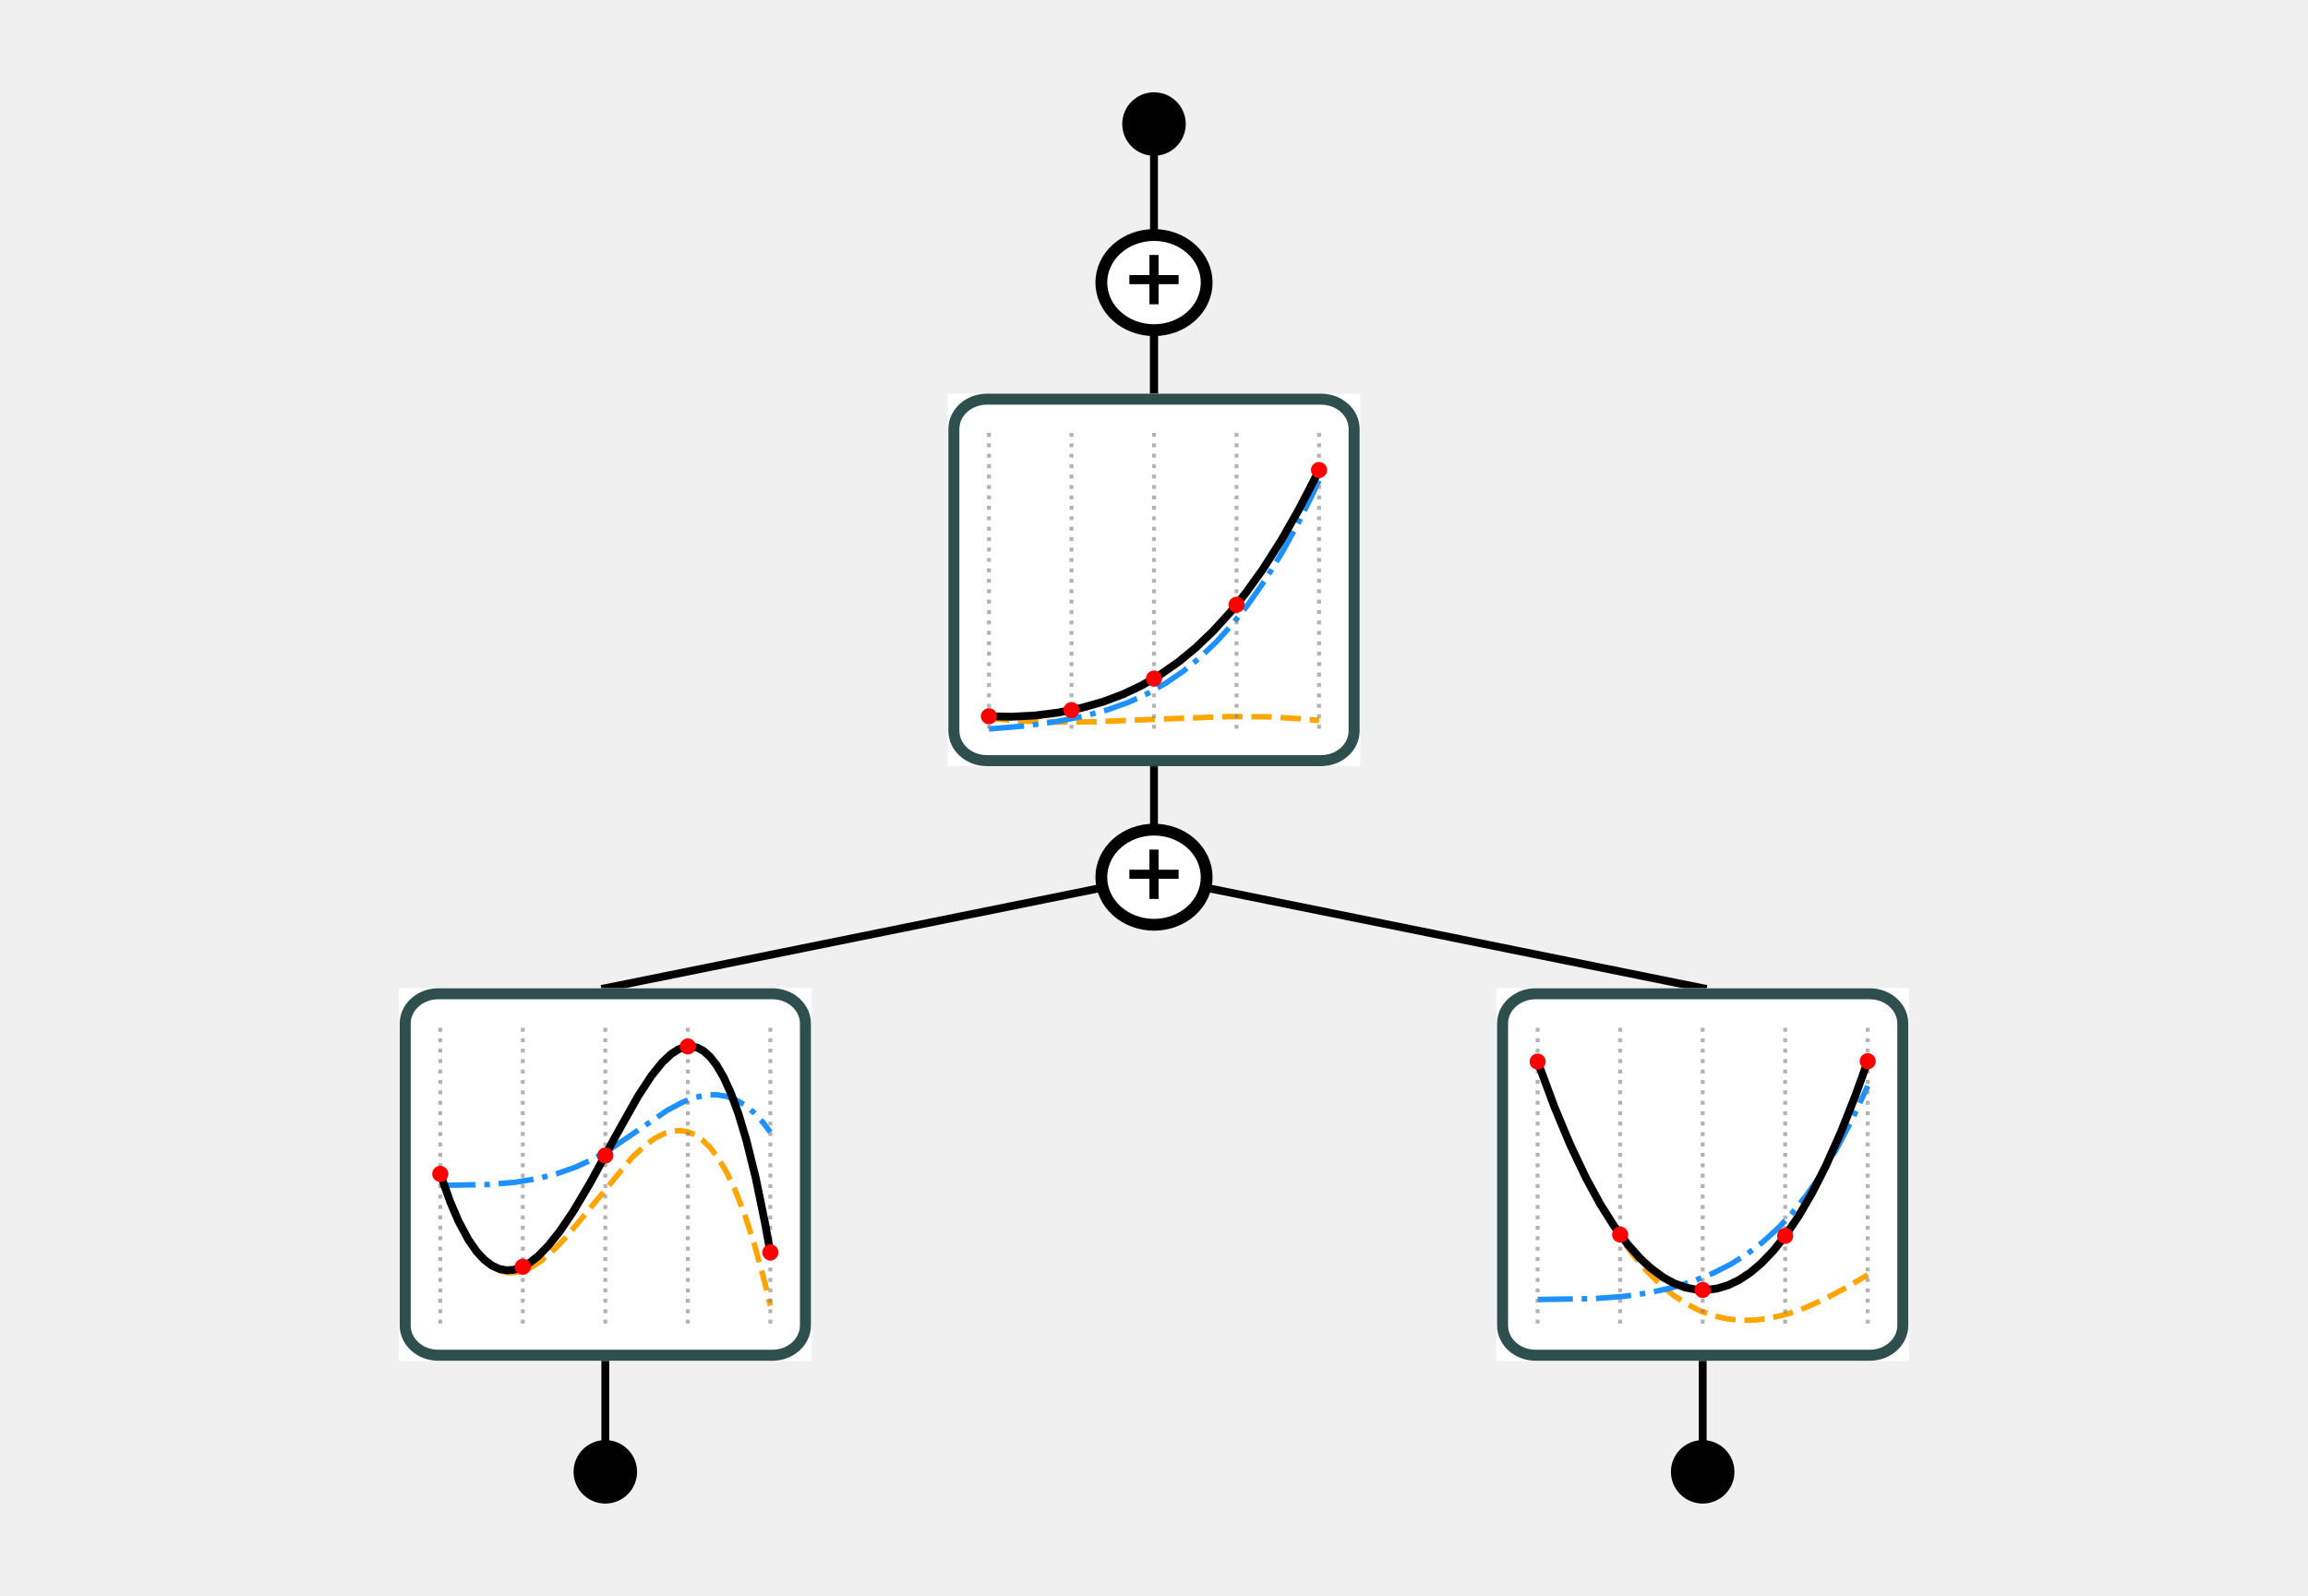
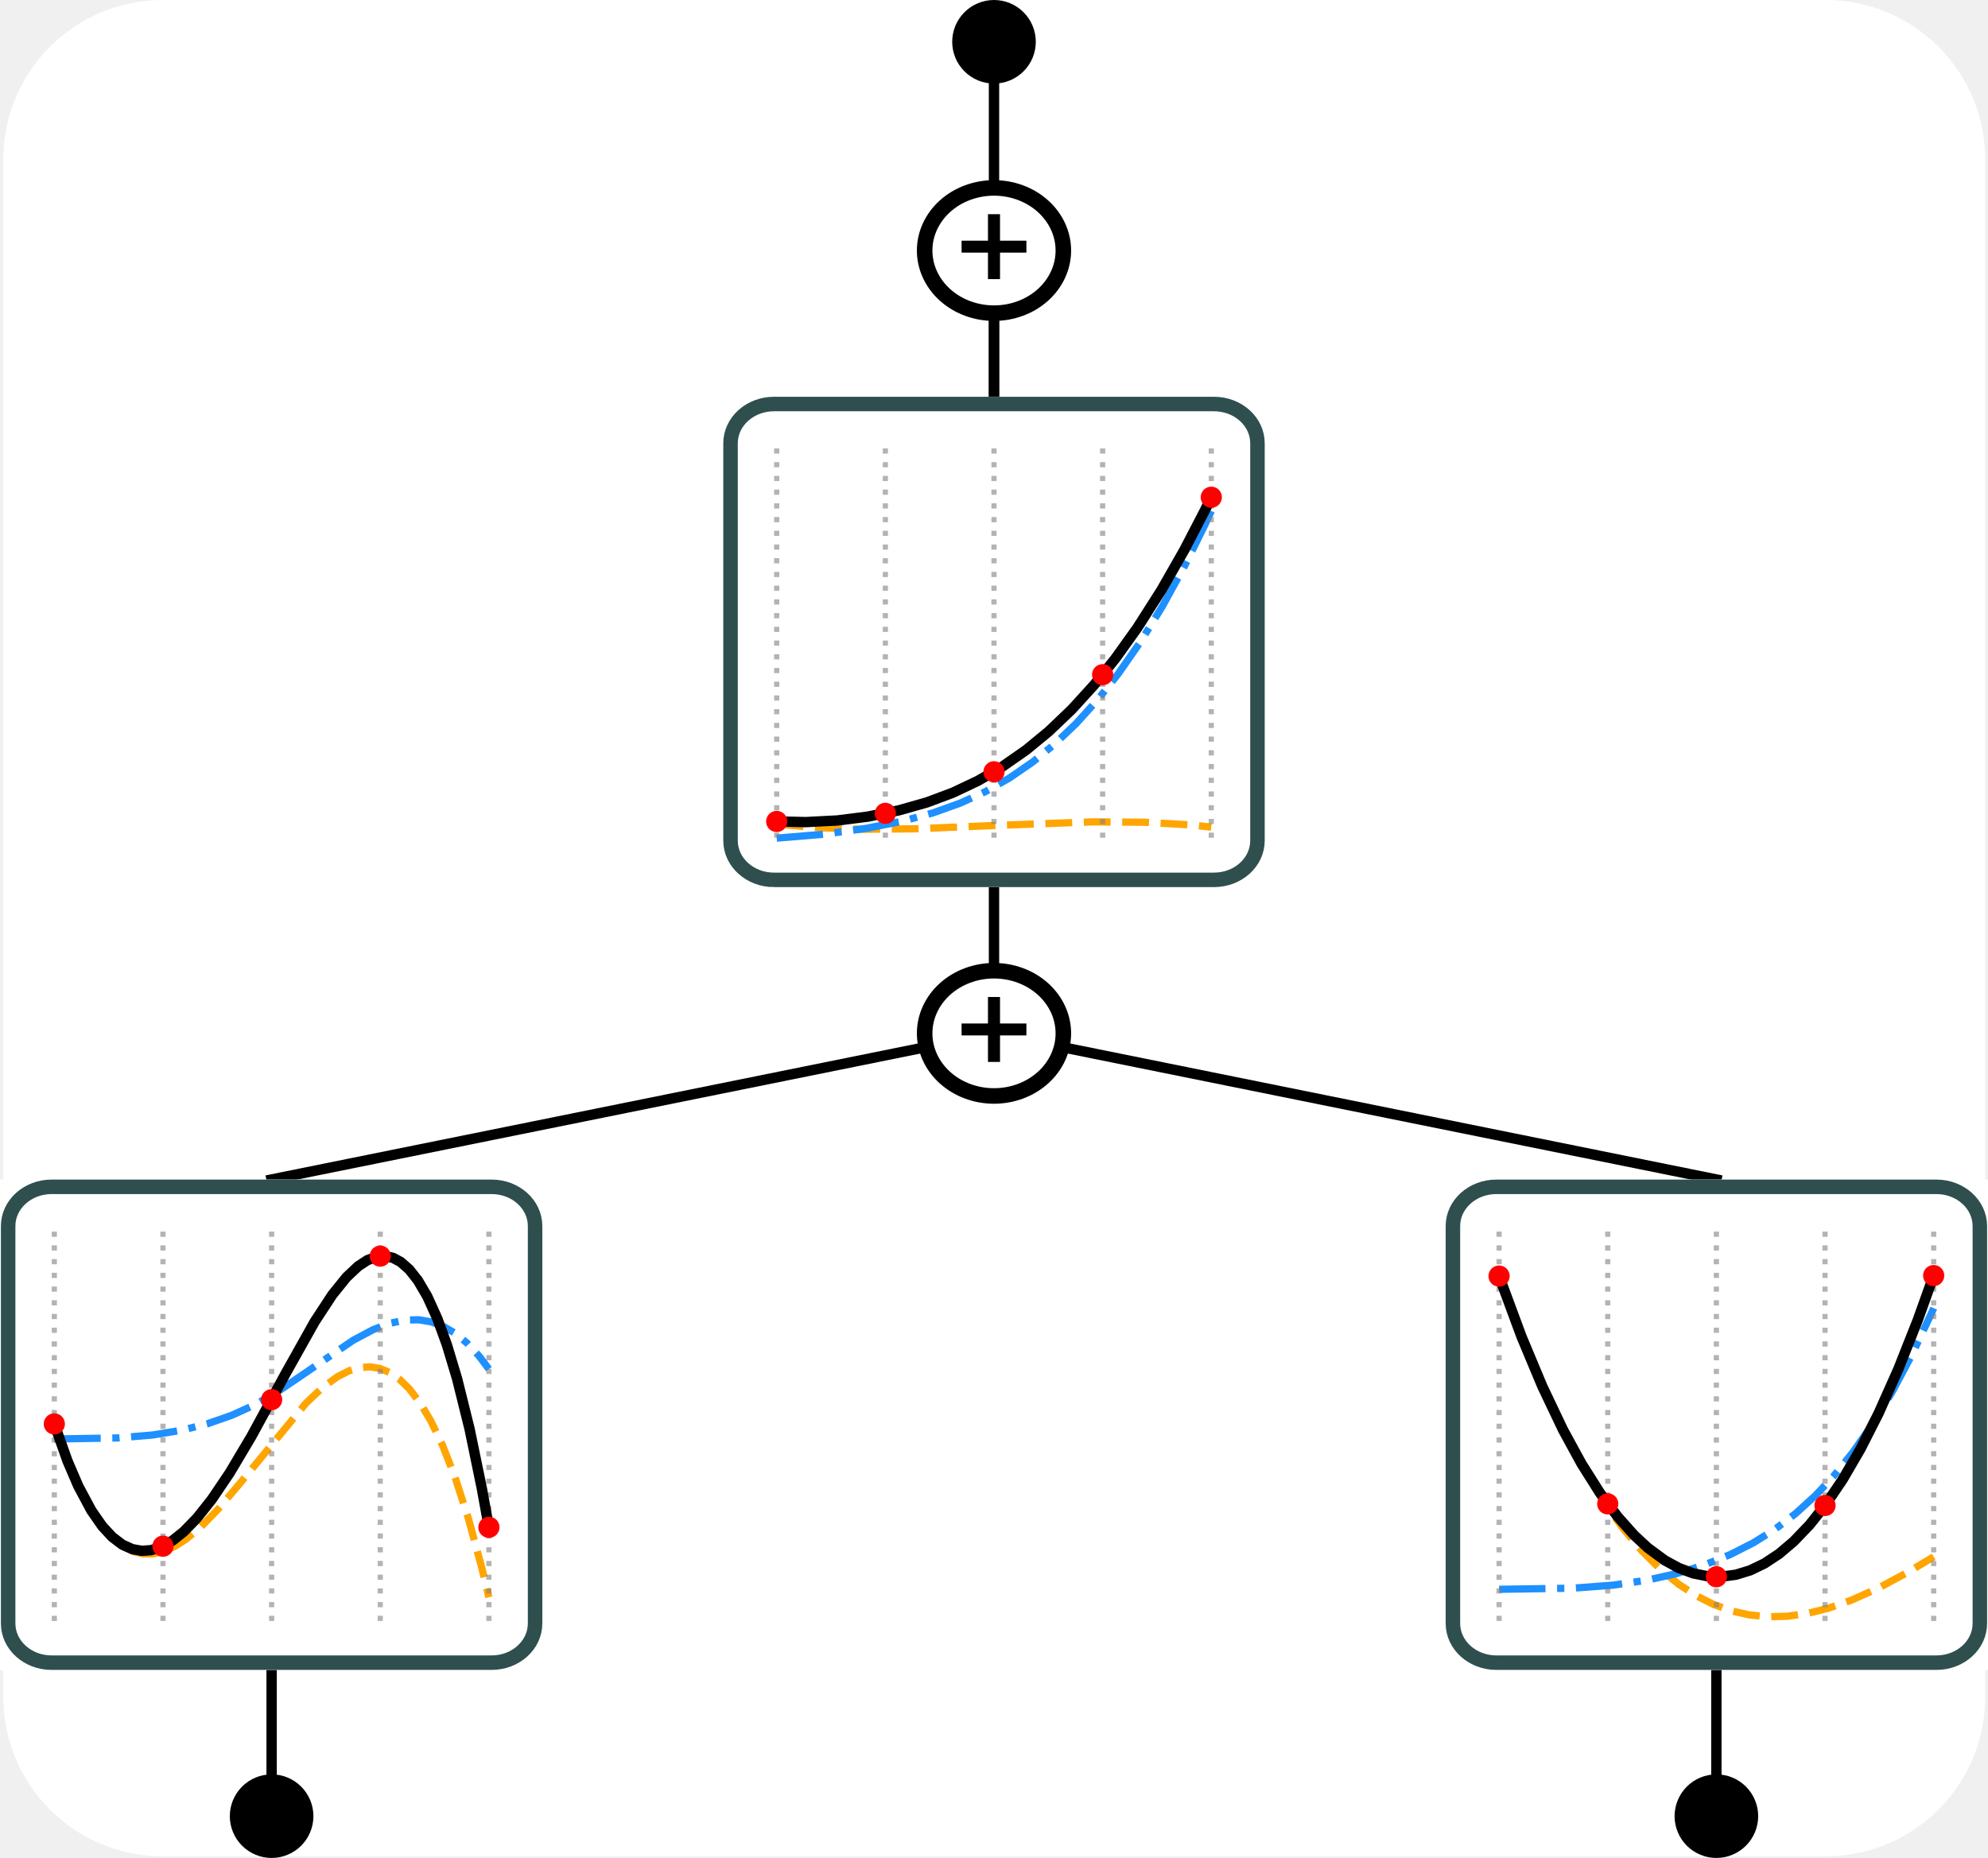
- <svg xmlns="http://www.w3.org/2000/svg" xmlns:xlink="http://www.w3.org/1999/xlink" width="293.4pt" height="202.896pt" viewBox="0 0 293.4 202.896" version="1.1" id="svg63">
+ <svg xmlns="http://www.w3.org/2000/svg" xmlns:xlink="http://www.w3.org/1999/xlink" width="191.952pt" height="179.431pt" viewBox="0 0 191.952 179.431" version="1.1" id="svg63">
  <defs id="defs1">
    <style type="text/css" id="style1">*{stroke-linejoin: round; stroke-linecap: butt}</style>
  </defs>
-   <g id="figure_1">
+   <rect style="fill:#ffffff;stroke-width:2.112;stroke-linecap:square;stroke-linejoin:round;paint-order:stroke fill markers" id="rect1" width="191.372" height="179.276" x="0.31" y="7.3990243e-08" ry="15.412" />
+   <g id="figure_1" transform="translate(-50.724,-11.73246)">
    <g id="axes_1">
      <g id="PathCollection_1">
        <defs id="defs2">
          <path id="m7077b0121b" d="M 0,3.536 C 0.938,3.536 1.837,3.163 2.5,2.5 3.163,1.837 3.536,0.938 3.536,0 3.536,-0.938 3.163,-1.837 2.5,-2.5 1.837,-3.163 0.938,-3.536 0,-3.536 c -0.938,0 -1.837,0.373 -2.5,1.036 -0.663,0.663 -1.036,1.562 -1.036,2.5 0,0.938 0.373,1.837 1.036,2.5 0.663,0.663 1.562,1.036 2.5,1.036 z" style="stroke:#000000" />
        </defs>
        <g clip-path="url(#p0b9aec71e6)" id="g2">
          <use xlink:href="#m7077b0121b" x="76.95" y="187.128" style="stroke:#000000" id="use2" />
        </g>
      </g>
      <g id="PathCollection_2">
        <g clip-path="url(#p0b9aec71e6)" id="g3">
          <use xlink:href="#m7077b0121b" x="216.45" y="187.128" style="stroke:#000000" id="use3" />
        </g>
      </g>
      <g id="PathCollection_3">
        <g clip-path="url(#p0b9aec71e6)" id="g4">
          <use xlink:href="#m7077b0121b" x="146.7" y="15.768" style="stroke:#000000" id="use4" />
        </g>
      </g>
      <g id="line2d_1">
        <path d="M 76.95,187.128 V 173.016" clip-path="url(#p0b9aec71e6)" style="fill:none;stroke:#000000;stroke-linecap:square" id="path4" />
      </g>
      <g id="line2d_2">
        <path d="M 76.95,125.64 146.7,111.528" clip-path="url(#p0b9aec71e6)" style="fill:none;stroke:#000000;stroke-linecap:square" id="path5" />
      </g>
      <g id="line2d_3">
        <path d="M 216.45,187.128 V 173.016" clip-path="url(#p0b9aec71e6)" style="fill:none;stroke:#000000;stroke-linecap:square" id="path6" />
      </g>
      <g id="line2d_4">
        <path d="M 216.45,125.64 146.7,111.528" clip-path="url(#p0b9aec71e6)" style="fill:none;stroke:#000000;stroke-linecap:square" id="path7" />
      </g>
      <g id="line2d_5">
        <path d="M 146.7,111.528 V 97.416" clip-path="url(#p0b9aec71e6)" style="fill:none;stroke:#000000;stroke-linecap:square" id="path8" />
      </g>
      <g id="line2d_6">
        <path d="M 146.7,50.04 V 35.928" clip-path="url(#p0b9aec71e6)" style="fill:none;stroke:#000000;stroke-linecap:square" id="path9" />
      </g>
      <g id="line2d_7">
        <path d="M 146.7,63.648 V 15.768" clip-path="url(#p0b9aec71e6)" style="fill:none;stroke:#000000;stroke-linecap:square" id="path10" />
      </g>
    </g>
    <g id="axes_2">
      <g id="patch_2">
        <path d="m 50.724,173.016 h 52.452 V 125.64 H 50.724 Z" style="fill:#ffffff" id="path11" />
      </g>
      <g id="matplotlib.axis_1" />
      <g id="matplotlib.axis_2" />
      <g id="patch_3">
        <path d="m 55.707,172.305 h 42.486 c 2.317,0 4.196,-1.697 4.196,-3.79 v -38.375 c 0,-2.093 -1.879,-3.79 -4.196,-3.79 H 55.707 c -2.317,0 -4.196,1.697 -4.196,3.79 v 38.375 c 0,2.093 1.879,3.79 4.196,3.79 z" clip-path="url(#pd7acabe713)" style="fill:none;stroke:#2f4f4f;stroke-width:1.4;stroke-linejoin:miter" id="path12" />
      </g>
    </g>
    <g id="axes_3">
      <g id="patch_4">
        <path d="m 53.871,170.173 h 46.158 V 128.483 H 53.871 Z" style="fill:#ffffff" id="path13" />
      </g>
      <g id="matplotlib.axis_3" />
      <g id="matplotlib.axis_4" />
      <g id="line2d_8">
        <path d="m 55.969,149.249 1.27,3.575 1.052,2.452 1.254,2.358 1.103,1.601 1.036,1.128 0.976,0.753 0.965,0.47 0.954,0.216 0.967,-0.013 0.935,-0.215 1.095,-0.48 1.101,-0.703 1.42,-1.183 1.661,-1.699 2.091,-2.47 6.437,-7.815 1.534,-1.446 1.47,-1.079 1.137,-0.582 1.027,-0.307 1.021,-0.073 0.927,0.154 0.923,0.38 0.937,0.635 0.983,0.956 1.053,1.379 1.035,1.737 1.113,2.319 1.214,3.097 1.287,3.975 1.303,4.798 0.678,2.821 v 0" clip-path="url(#pe206860f3c)" style="fill:none;stroke:#ffa500;stroke-width:0.7;stroke-dasharray:2.59, 1.12;stroke-dashoffset:0" id="path14" />
      </g>
      <g id="line2d_9">
        <path d="m 55.969,150.706 6.097,-0.103 3.399,-0.287 2.824,-0.462 2.488,-0.628 2.357,-0.825 2.16,-0.984 2.149,-1.223 2.633,-1.785 4.749,-3.24 1.912,-1.019 1.629,-0.62 1.538,-0.315 1.233,-0.026 1.199,0.197 1.113,0.401 1.214,0.702 1.169,0.962 1.175,1.273 0.923,1.23 v 0" clip-path="url(#pe206860f3c)" style="fill:none;stroke:#1e90ff;stroke-width:0.7;stroke-dasharray:4.48, 1.12, 0.7, 1.12;stroke-dashoffset:0" id="path15" />
      </g>
      <g id="LineCollection_1">
        <path d="M 55.969,168.278 V 130.378" clip-path="url(#pe206860f3c)" style="fill:none;stroke:#808080;stroke-width:0.5;stroke-dasharray:0.5, 0.825;stroke-dashoffset:0;stroke-opacity:0.6" id="path16" />
        <path d="M 66.46,168.278 V 130.378" clip-path="url(#pe206860f3c)" style="fill:none;stroke:#808080;stroke-width:0.5;stroke-dasharray:0.5, 0.825;stroke-dashoffset:0;stroke-opacity:0.6" id="path17" />
        <path d="M 76.95,168.278 V 130.378" clip-path="url(#pe206860f3c)" style="fill:none;stroke:#808080;stroke-width:0.5;stroke-dasharray:0.5, 0.825;stroke-dashoffset:0;stroke-opacity:0.6" id="path18" />
        <path d="M 87.44,168.278 V 130.378" clip-path="url(#pe206860f3c)" style="fill:none;stroke:#808080;stroke-width:0.5;stroke-dasharray:0.5, 0.825;stroke-dashoffset:0;stroke-opacity:0.6" id="path19" />
        <path d="M 97.931,168.278 V 130.378" clip-path="url(#pe206860f3c)" style="fill:none;stroke:#808080;stroke-width:0.5;stroke-dasharray:0.5, 0.825;stroke-dashoffset:0;stroke-opacity:0.6" id="path20" />
      </g>
      <g id="line2d_10">
        <path d="m 55.969,149.249 1.27,3.574 1.052,2.447 1.254,2.343 1.057,1.518 0.958,1.035 0.974,0.739 0.951,0.434 0.929,0.167 0.899,-0.066 1.001,-0.319 1.059,-0.597 1.084,-0.864 1.295,-1.332 1.418,-1.786 1.737,-2.572 2.094,-3.523 3.244,-5.962 2.866,-5.112 1.706,-2.603 1.368,-1.695 1.13,-1.062 0.892,-0.584 0.959,-0.345 0.734,-0.046 0.769,0.172 0.737,0.393 0.838,0.736 0.834,1.059 0.905,1.543 0.972,2.146 0.918,2.52 0.991,3.294 1.201,4.84 1.193,5.791 0.67,3.701 v 0" clip-path="url(#pe206860f3c)" style="fill:none;stroke:#000000;stroke-linecap:square" id="path21" />
      </g>
      <g id="PathCollection_4">
        <defs id="defs21">
          <path id="m46a97649dc" d="m 0,0.524 c 0.139,0 0.272,-0.055 0.371,-0.154 C 0.469,0.272 0.524,0.139 0.524,0 0.524,-0.139 0.469,-0.272 0.371,-0.371 0.272,-0.469 0.139,-0.524 0,-0.524 c -0.139,0 -0.272,0.055 -0.371,0.154 -0.098,0.098 -0.154,0.232 -0.154,0.371 0,0.139 0.055,0.272 0.154,0.371 C -0.272,0.469 -0.139,0.524 0,0.524 Z" style="stroke:#ff0000" />
        </defs>
        <g clip-path="url(#pe206860f3c)" id="g25">
          <use xlink:href="#m46a97649dc" x="55.969" y="149.249" style="fill:#ff0000;stroke:#ff0000" id="use21" />
          <use xlink:href="#m46a97649dc" x="66.46" y="161.055" style="fill:#ff0000;stroke:#ff0000" id="use22" />
          <use xlink:href="#m46a97649dc" x="76.95" y="146.905" style="fill:#ff0000;stroke:#ff0000" id="use23" />
          <use xlink:href="#m46a97649dc" x="87.44" y="133.042" style="fill:#ff0000;stroke:#ff0000" id="use24" />
          <use xlink:href="#m46a97649dc" x="97.931" y="159.232" style="fill:#ff0000;stroke:#ff0000" id="use25" />
        </g>
      </g>
    </g>
    <g id="axes_4">
      <g id="patch_5">
        <path d="m 190.224,173.016 h 52.452 V 125.64 h -52.452 z" style="fill:#ffffff" id="path25" />
      </g>
      <g id="matplotlib.axis_5" />
      <g id="matplotlib.axis_6" />
      <g id="patch_6">
        <path d="m 195.207,172.305 h 42.486 c 2.317,0 4.196,-1.697 4.196,-3.79 v -38.375 c 0,-2.093 -1.879,-3.79 -4.196,-3.79 h -42.486 c -2.317,0 -4.196,1.697 -4.196,3.79 v 38.375 c 0,2.093 1.879,3.79 4.196,3.79 z" clip-path="url(#pfb9c867e88)" style="fill:none;stroke:#2f4f4f;stroke-width:1.4;stroke-linejoin:miter" id="path26" />
      </g>
    </g>
    <g id="axes_5">
      <g id="patch_7">
        <path d="m 193.371,170.173 h 46.158 v -41.691 h -46.158 z" style="fill:#ffffff" id="path27" />
      </g>
      <g id="matplotlib.axis_7" />
      <g id="matplotlib.axis_8" />
      <g id="line2d_11">
        <path d="m 195.469,134.971 2.178,5.882 1.994,4.786 2.056,4.362 1.967,3.656 1.914,3.095 1.882,2.622 1.817,2.154 1.775,1.766 1.756,1.436 1.684,1.102 1.678,0.846 1.705,0.618 1.746,0.397 1.801,0.177 1.846,-0.044 1.947,-0.271 2.057,-0.511 2.25,-0.791 2.552,-1.145 2.835,-1.519 2.523,-1.512 v 0" clip-path="url(#p8b8decd2f7)" style="fill:none;stroke:#ffa500;stroke-width:0.7;stroke-dasharray:2.59, 1.12;stroke-dashoffset:0" id="path28" />
      </g>
      <g id="line2d_12">
        <path d="m 195.469,165.22 7.14,-0.11 3.863,-0.292 3.232,-0.469 2.883,-0.643 2.675,-0.826 2.519,-1.013 2.237,-1.135 2.083,-1.306 1.979,-1.506 1.936,-1.76 1.721,-1.833 1.913,-2.365 1.9,-2.725 1.872,-3.083 1.933,-3.633 1.931,-4.122 0.146,-0.333 v 0" clip-path="url(#p8b8decd2f7)" style="fill:none;stroke:#1e90ff;stroke-width:0.7;stroke-dasharray:4.48, 1.12, 0.7, 1.12;stroke-dashoffset:0" id="path29" />
      </g>
      <g id="LineCollection_2">
        <path d="M 195.469,168.278 V 130.378" clip-path="url(#p8b8decd2f7)" style="fill:none;stroke:#808080;stroke-width:0.5;stroke-dasharray:0.5, 0.825;stroke-dashoffset:0;stroke-opacity:0.6" id="path30" />
        <path d="M 205.96,168.278 V 130.378" clip-path="url(#p8b8decd2f7)" style="fill:none;stroke:#808080;stroke-width:0.5;stroke-dasharray:0.5, 0.825;stroke-dashoffset:0;stroke-opacity:0.6" id="path31" />
        <path d="M 216.45,168.278 V 130.378" clip-path="url(#p8b8decd2f7)" style="fill:none;stroke:#808080;stroke-width:0.5;stroke-dasharray:0.5, 0.825;stroke-dashoffset:0;stroke-opacity:0.6" id="path32" />
        <path d="M 226.94,168.278 V 130.378" clip-path="url(#p8b8decd2f7)" style="fill:none;stroke:#808080;stroke-width:0.5;stroke-dasharray:0.5, 0.825;stroke-dashoffset:0;stroke-opacity:0.6" id="path33" />
        <path d="M 237.431,168.278 V 130.378" clip-path="url(#p8b8decd2f7)" style="fill:none;stroke:#808080;stroke-width:0.5;stroke-dasharray:0.5, 0.825;stroke-dashoffset:0;stroke-opacity:0.6" id="path34" />
      </g>
      <g id="line2d_13">
        <path d="m 195.469,134.971 2.164,5.842 2.009,4.804 2.002,4.206 1.789,3.276 1.768,2.8 1.708,2.297 1.613,1.809 1.29,1.199 1.642,1.213 1.354,0.74 1.39,0.519 1.377,0.277 1.347,0.047 1.413,-0.189 1.377,-0.422 1.375,-0.661 1.403,-0.926 1.411,-1.193 1.542,-1.608 1.553,-1.948 1.646,-2.432 1.717,-2.947 1.746,-3.437 1.907,-4.271 1.881,-4.751 1.538,-4.293 v 0" clip-path="url(#p8b8decd2f7)" style="fill:none;stroke:#000000;stroke-linecap:square" id="path35" />
      </g>
      <g id="PathCollection_5">
        <g clip-path="url(#p8b8decd2f7)" id="g39">
          <use xlink:href="#m46a97649dc" x="195.469" y="134.971" style="fill:#ff0000;stroke:#ff0000" id="use35" />
          <use xlink:href="#m46a97649dc" x="205.96" y="156.968" style="fill:#ff0000;stroke:#ff0000" id="use36" />
          <use xlink:href="#m46a97649dc" x="216.45" y="164.008" style="fill:#ff0000;stroke:#ff0000" id="use37" />
          <use xlink:href="#m46a97649dc" x="226.94" y="157.128" style="fill:#ff0000;stroke:#ff0000" id="use38" />
          <use xlink:href="#m46a97649dc" x="237.431" y="134.922" style="fill:#ff0000;stroke:#ff0000" id="use39" />
        </g>
      </g>
    </g>
    <g id="axes_6">
      <g id="patch_8">
        <path d="m 146.7,117.576 c 1.776,0 3.479,-0.637 4.735,-1.771 1.256,-1.134 1.961,-2.673 1.961,-4.277 0,-1.604 -0.706,-3.142 -1.961,-4.277 C 150.179,106.117 148.476,105.48 146.7,105.48 c -1.776,0 -3.479,0.637 -4.735,1.771 -1.256,1.134 -1.961,2.673 -1.961,4.277 0,1.604 0.706,3.142 1.961,4.277 1.256,1.134 2.959,1.771 4.735,1.771 z" clip-path="url(#pa3de98c5a2)" style="fill:#ffffff;stroke:#000000;stroke-width:1.5;stroke-linejoin:miter" id="path39" />
      </g>
      <g id="text_1">
        <g transform="matrix(0.1,0,0,-0.1,142.5102,114.2874)" id="g40">
          <defs id="defs39">
            <path id="DejaVuSans-Bold-2b" d="M 3053,4013 V 2375 H 4684 V 1638 H 3053 V 0 H 2309 V 1638 H 678 v 737 h 1631 v 1638 z" transform="scale(0.015625)" />
          </defs>
          <use xlink:href="#DejaVuSans-Bold-2b" id="use40" />
        </g>
      </g>
    </g>
    <g id="axes_7">
      <g id="patch_9">
        <path d="m 120.474,97.416 h 52.452 V 50.04 h -52.452 z" style="fill:#ffffff" id="path40" />
      </g>
      <g id="matplotlib.axis_9" />
      <g id="matplotlib.axis_10" />
      <g id="patch_10">
        <path d="m 125.457,96.705 h 42.486 c 2.317,0 4.196,-1.697 4.196,-3.79 V 54.541 c 0,-2.093 -1.879,-3.79 -4.196,-3.79 h -42.486 c -2.317,0 -4.196,1.697 -4.196,3.79 v 38.375 c 0,2.093 1.879,3.79 4.196,3.79 z" clip-path="url(#p162e214227)" style="fill:none;stroke:#2f4f4f;stroke-width:1.4;stroke-linejoin:miter" id="path41" />
      </g>
    </g>
    <g id="axes_8">
      <g id="patch_11">
        <path d="m 123.621,94.573 h 46.158 V 52.883 h -46.158 z" style="fill:#ffffff" id="path42" />
      </g>
      <g id="matplotlib.axis_11" />
      <g id="matplotlib.axis_12" />
      <g id="line2d_14">
        <path d="m 125.719,91.32 3.881,0.343 4.334,0.156 5.149,-0.045 7.76,-0.323 9.318,-0.345 5.065,0.035 4.299,0.248 2.155,0.22 v 0" clip-path="url(#p7756c8ccae)" style="fill:none;stroke:#ffa500;stroke-width:0.7;stroke-dasharray:2.59, 1.12;stroke-dashoffset:0" id="path43" />
      </g>
      <g id="line2d_15">
        <path d="m 125.719,92.678 4.588,-0.385 4.009,-0.554 3.594,-0.713 2.901,-0.789 2.671,-0.959 2.396,-1.098 2.319,-1.316 2.231,-1.535 2.1,-1.715 2.101,-2.006 2.063,-2.278 1.972,-2.487 2.148,-3.077 2.132,-3.457 2.139,-3.893 1.95,-3.938 0.65,-1.398 v 0" clip-path="url(#p7756c8ccae)" style="fill:none;stroke:#1e90ff;stroke-width:0.7;stroke-dasharray:4.48, 1.12, 0.7, 1.12;stroke-dashoffset:0" id="path44" />
      </g>
      <g id="LineCollection_3">
        <path d="M 125.719,92.64 V 54.778" clip-path="url(#p7756c8ccae)" style="fill:none;stroke:#808080;stroke-width:0.5;stroke-dasharray:0.5, 0.825;stroke-dashoffset:0;stroke-opacity:0.6" id="path45" />
        <path d="M 136.21,92.64 V 54.778" clip-path="url(#p7756c8ccae)" style="fill:none;stroke:#808080;stroke-width:0.5;stroke-dasharray:0.5, 0.825;stroke-dashoffset:0;stroke-opacity:0.6" id="path46" />
        <path d="M 146.7,92.64 V 54.778" clip-path="url(#p7756c8ccae)" style="fill:none;stroke:#808080;stroke-width:0.5;stroke-dasharray:0.5, 0.825;stroke-dashoffset:0;stroke-opacity:0.6" id="path47" />
        <path d="M 157.19,92.64 V 54.778" clip-path="url(#p7756c8ccae)" style="fill:none;stroke:#808080;stroke-width:0.5;stroke-dasharray:0.5, 0.825;stroke-dashoffset:0;stroke-opacity:0.6" id="path48" />
        <path d="M 167.681,92.64 V 54.778" clip-path="url(#p7756c8ccae)" style="fill:none;stroke:#808080;stroke-width:0.5;stroke-dasharray:0.5, 0.825;stroke-dashoffset:0;stroke-opacity:0.6" id="path49" />
      </g>
      <g id="line2d_16">
        <path d="m 125.719,91.065 2.808,0.062 3.055,-0.158 2.939,-0.373 2.989,-0.603 2.728,-0.775 2.5,-0.937 2.418,-1.145 2.319,-1.347 2.33,-1.626 2.188,-1.8 2.225,-2.126 2.165,-2.377 2.032,-2.527 2.142,-2.993 2.331,-3.66 2.194,-3.845 1.95,-3.755 0.65,-1.324 v 0" clip-path="url(#p7756c8ccae)" style="fill:none;stroke:#000000;stroke-linecap:square" id="path50" />
      </g>
      <g id="PathCollection_6">
        <g clip-path="url(#p7756c8ccae)" id="g54">
          <use xlink:href="#m46a97649dc" x="125.719" y="91.065" style="fill:#ff0000;stroke:#ff0000" id="use50" />
          <use xlink:href="#m46a97649dc" x="136.21" y="90.284" style="fill:#ff0000;stroke:#ff0000" id="use51" />
          <use xlink:href="#m46a97649dc" x="146.7" y="86.268" style="fill:#ff0000;stroke:#ff0000" id="use52" />
          <use xlink:href="#m46a97649dc" x="157.19" y="76.89" style="fill:#ff0000;stroke:#ff0000" id="use53" />
          <use xlink:href="#m46a97649dc" x="167.681" y="59.754" style="fill:#ff0000;stroke:#ff0000" id="use54" />
        </g>
      </g>
    </g>
    <g id="axes_9">
      <g id="patch_12">
        <path d="m 146.7,41.976 c 1.776,0 3.479,-0.637 4.735,-1.771 1.256,-1.134 1.961,-2.673 1.961,-4.277 0,-1.604 -0.706,-3.142 -1.961,-4.277 C 150.179,30.517 148.476,29.88 146.7,29.88 c -1.776,0 -3.479,0.637 -4.735,1.771 -1.256,1.134 -1.961,2.673 -1.961,4.277 0,1.604 0.706,3.142 1.961,4.277 1.256,1.134 2.959,1.771 4.735,1.771 z" clip-path="url(#p6af09a5b10)" style="fill:#ffffff;stroke:#000000;stroke-width:1.5;stroke-linejoin:miter" id="path54" />
      </g>
      <g id="text_2">
        <g transform="matrix(0.1,0,0,-0.1,142.5102,38.68738)" id="g55">
          <use xlink:href="#DejaVuSans-Bold-2b" id="use55" />
        </g>
      </g>
    </g>
  </g>
  <defs id="defs63">
    <clipPath id="p0b9aec71e6">
      <rect x="7.2" y="7.2" width="279" height="188.496" id="rect55" />
    </clipPath>
    <clipPath id="pd7acabe713">
      <rect x="50.724" y="125.64" width="52.452" height="47.376" id="rect56" />
    </clipPath>
    <clipPath id="pe206860f3c">
      <rect x="53.871" y="128.483" width="46.158" height="41.691" id="rect57" />
    </clipPath>
    <clipPath id="pfb9c867e88">
      <rect x="190.224" y="125.64" width="52.452" height="47.376" id="rect58" />
    </clipPath>
    <clipPath id="p8b8decd2f7">
      <rect x="193.371" y="128.483" width="46.158" height="41.691" id="rect59" />
    </clipPath>
    <clipPath id="pa3de98c5a2">
      <rect x="138.33" y="103.968" width="16.74" height="15.12" id="rect60" />
    </clipPath>
    <clipPath id="p162e214227">
      <rect x="120.474" y="50.04" width="52.452" height="47.376" id="rect61" />
    </clipPath>
    <clipPath id="p7756c8ccae">
      <rect x="123.621" y="52.883" width="46.158" height="41.691" id="rect62" />
    </clipPath>
    <clipPath id="p6af09a5b10">
      <rect x="138.33" y="28.368" width="16.74" height="15.12" id="rect63" />
    </clipPath>
  </defs>
</svg>
